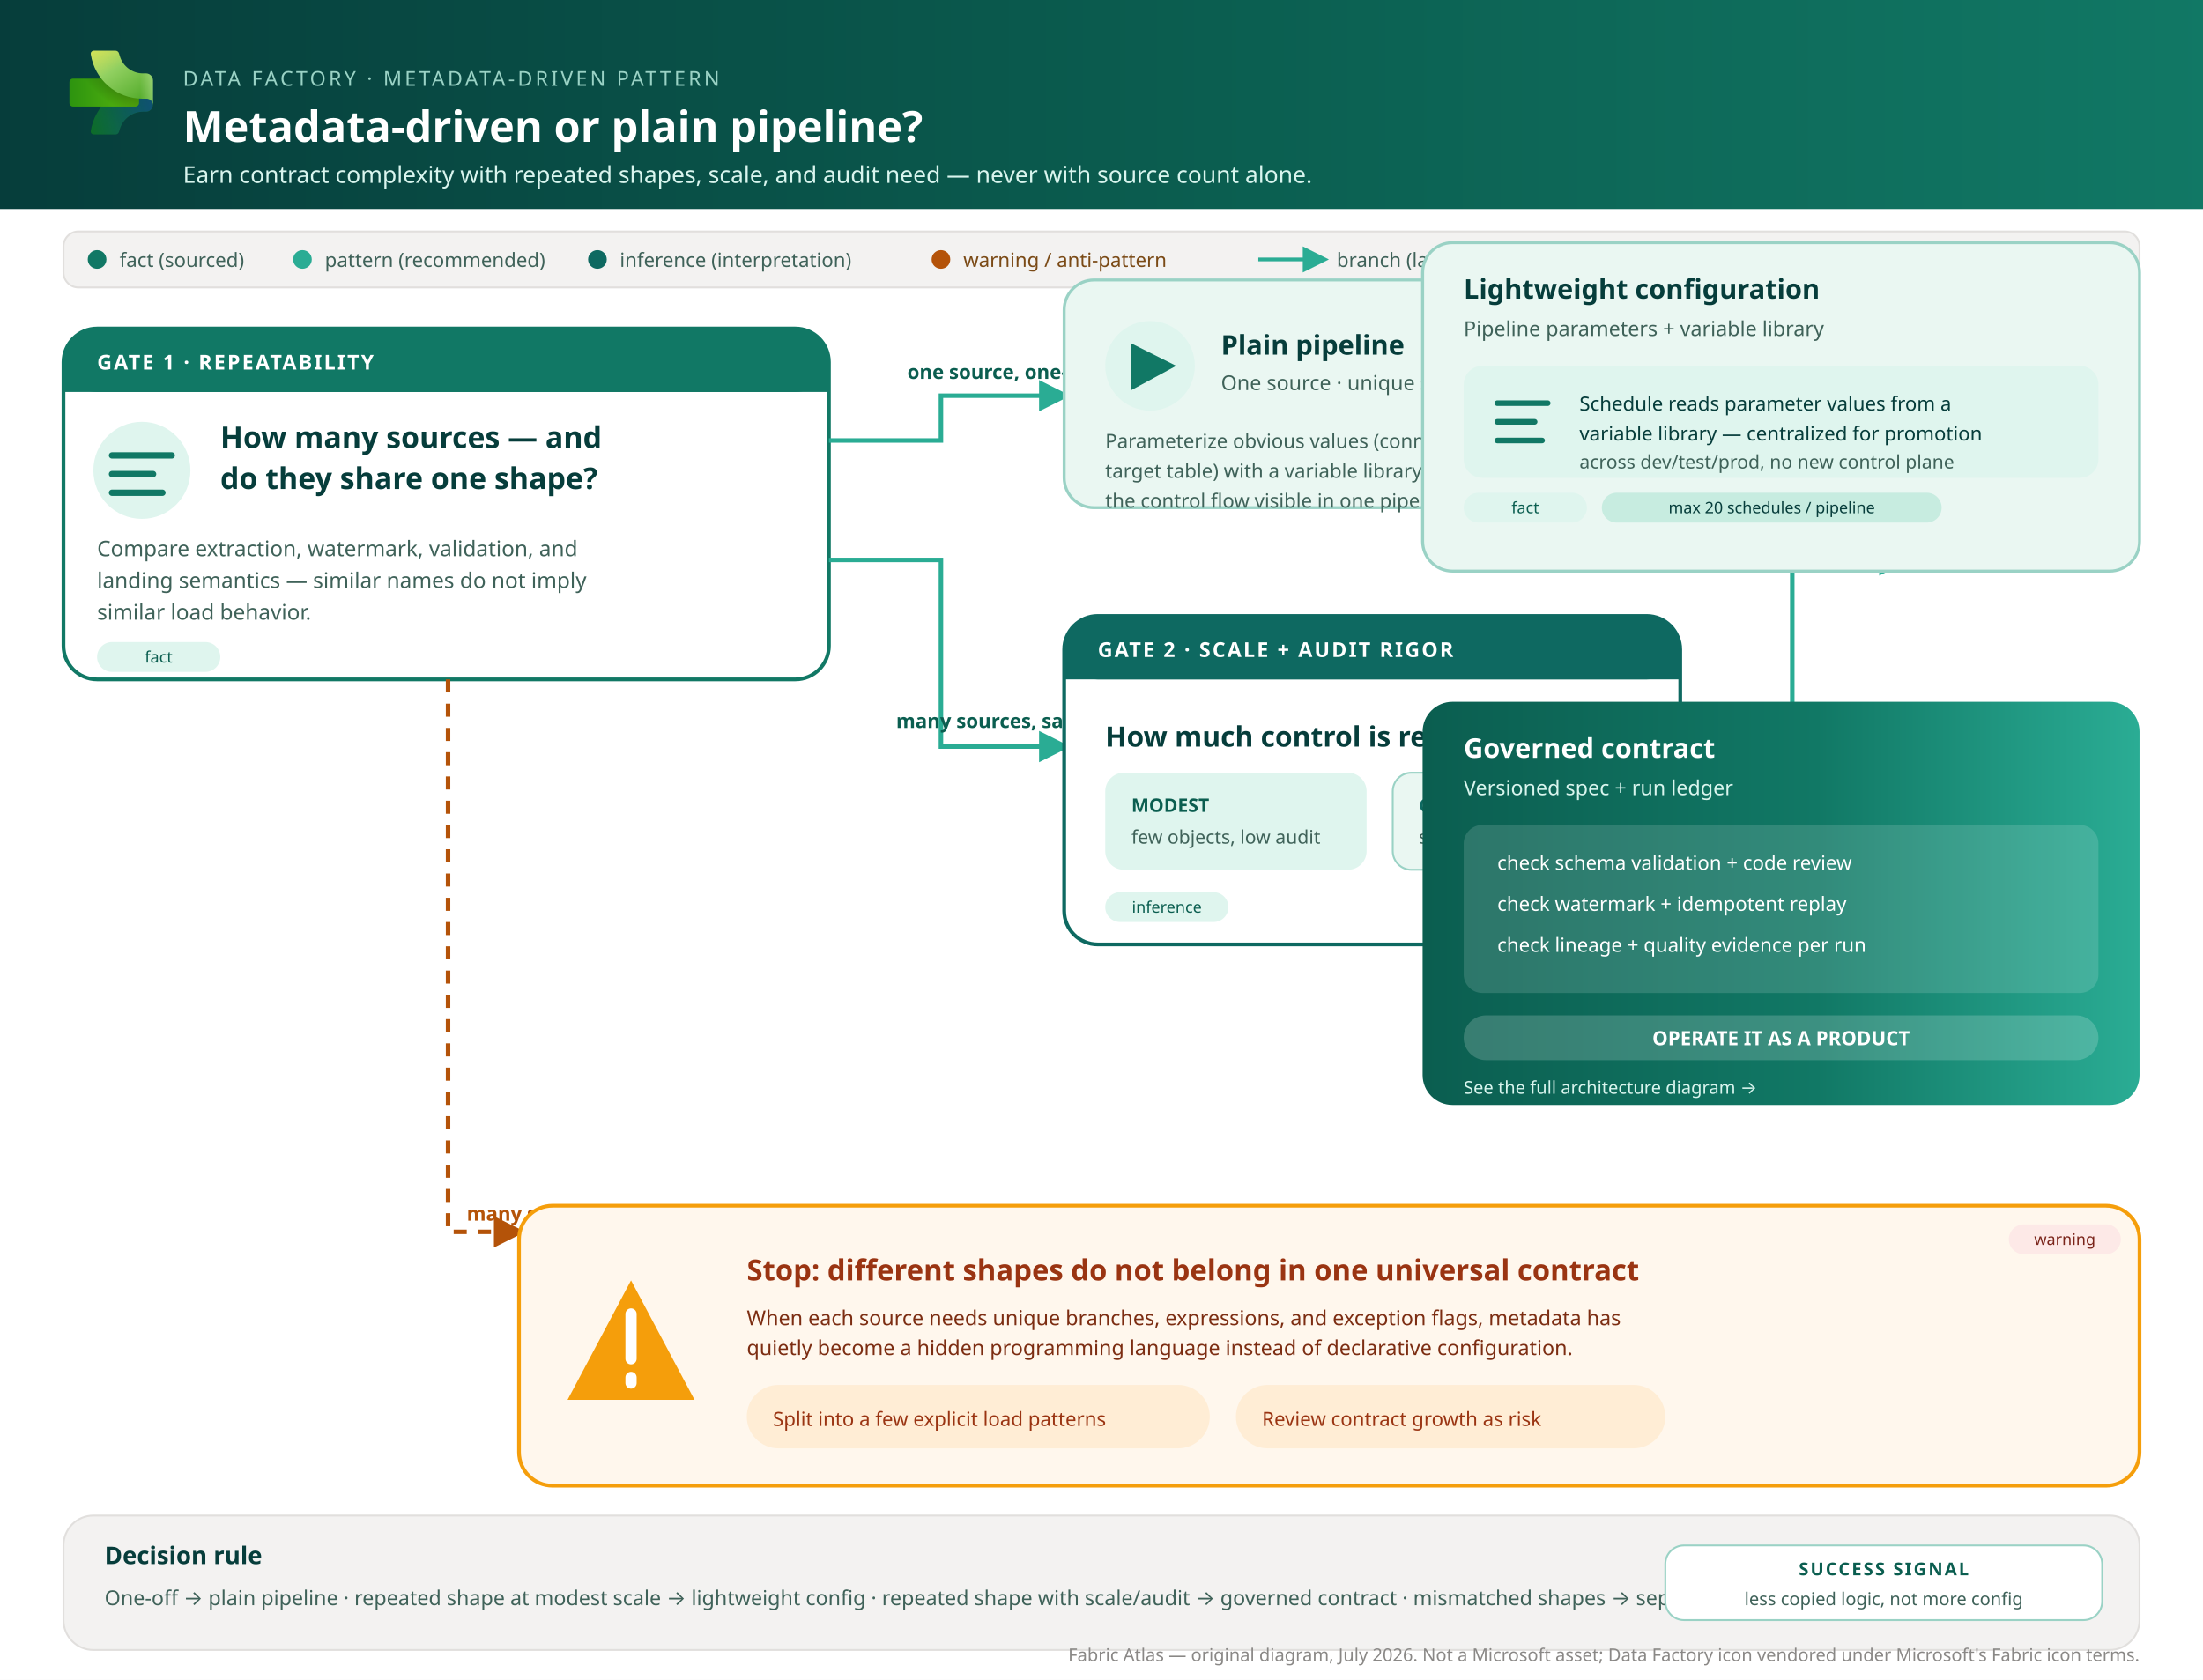
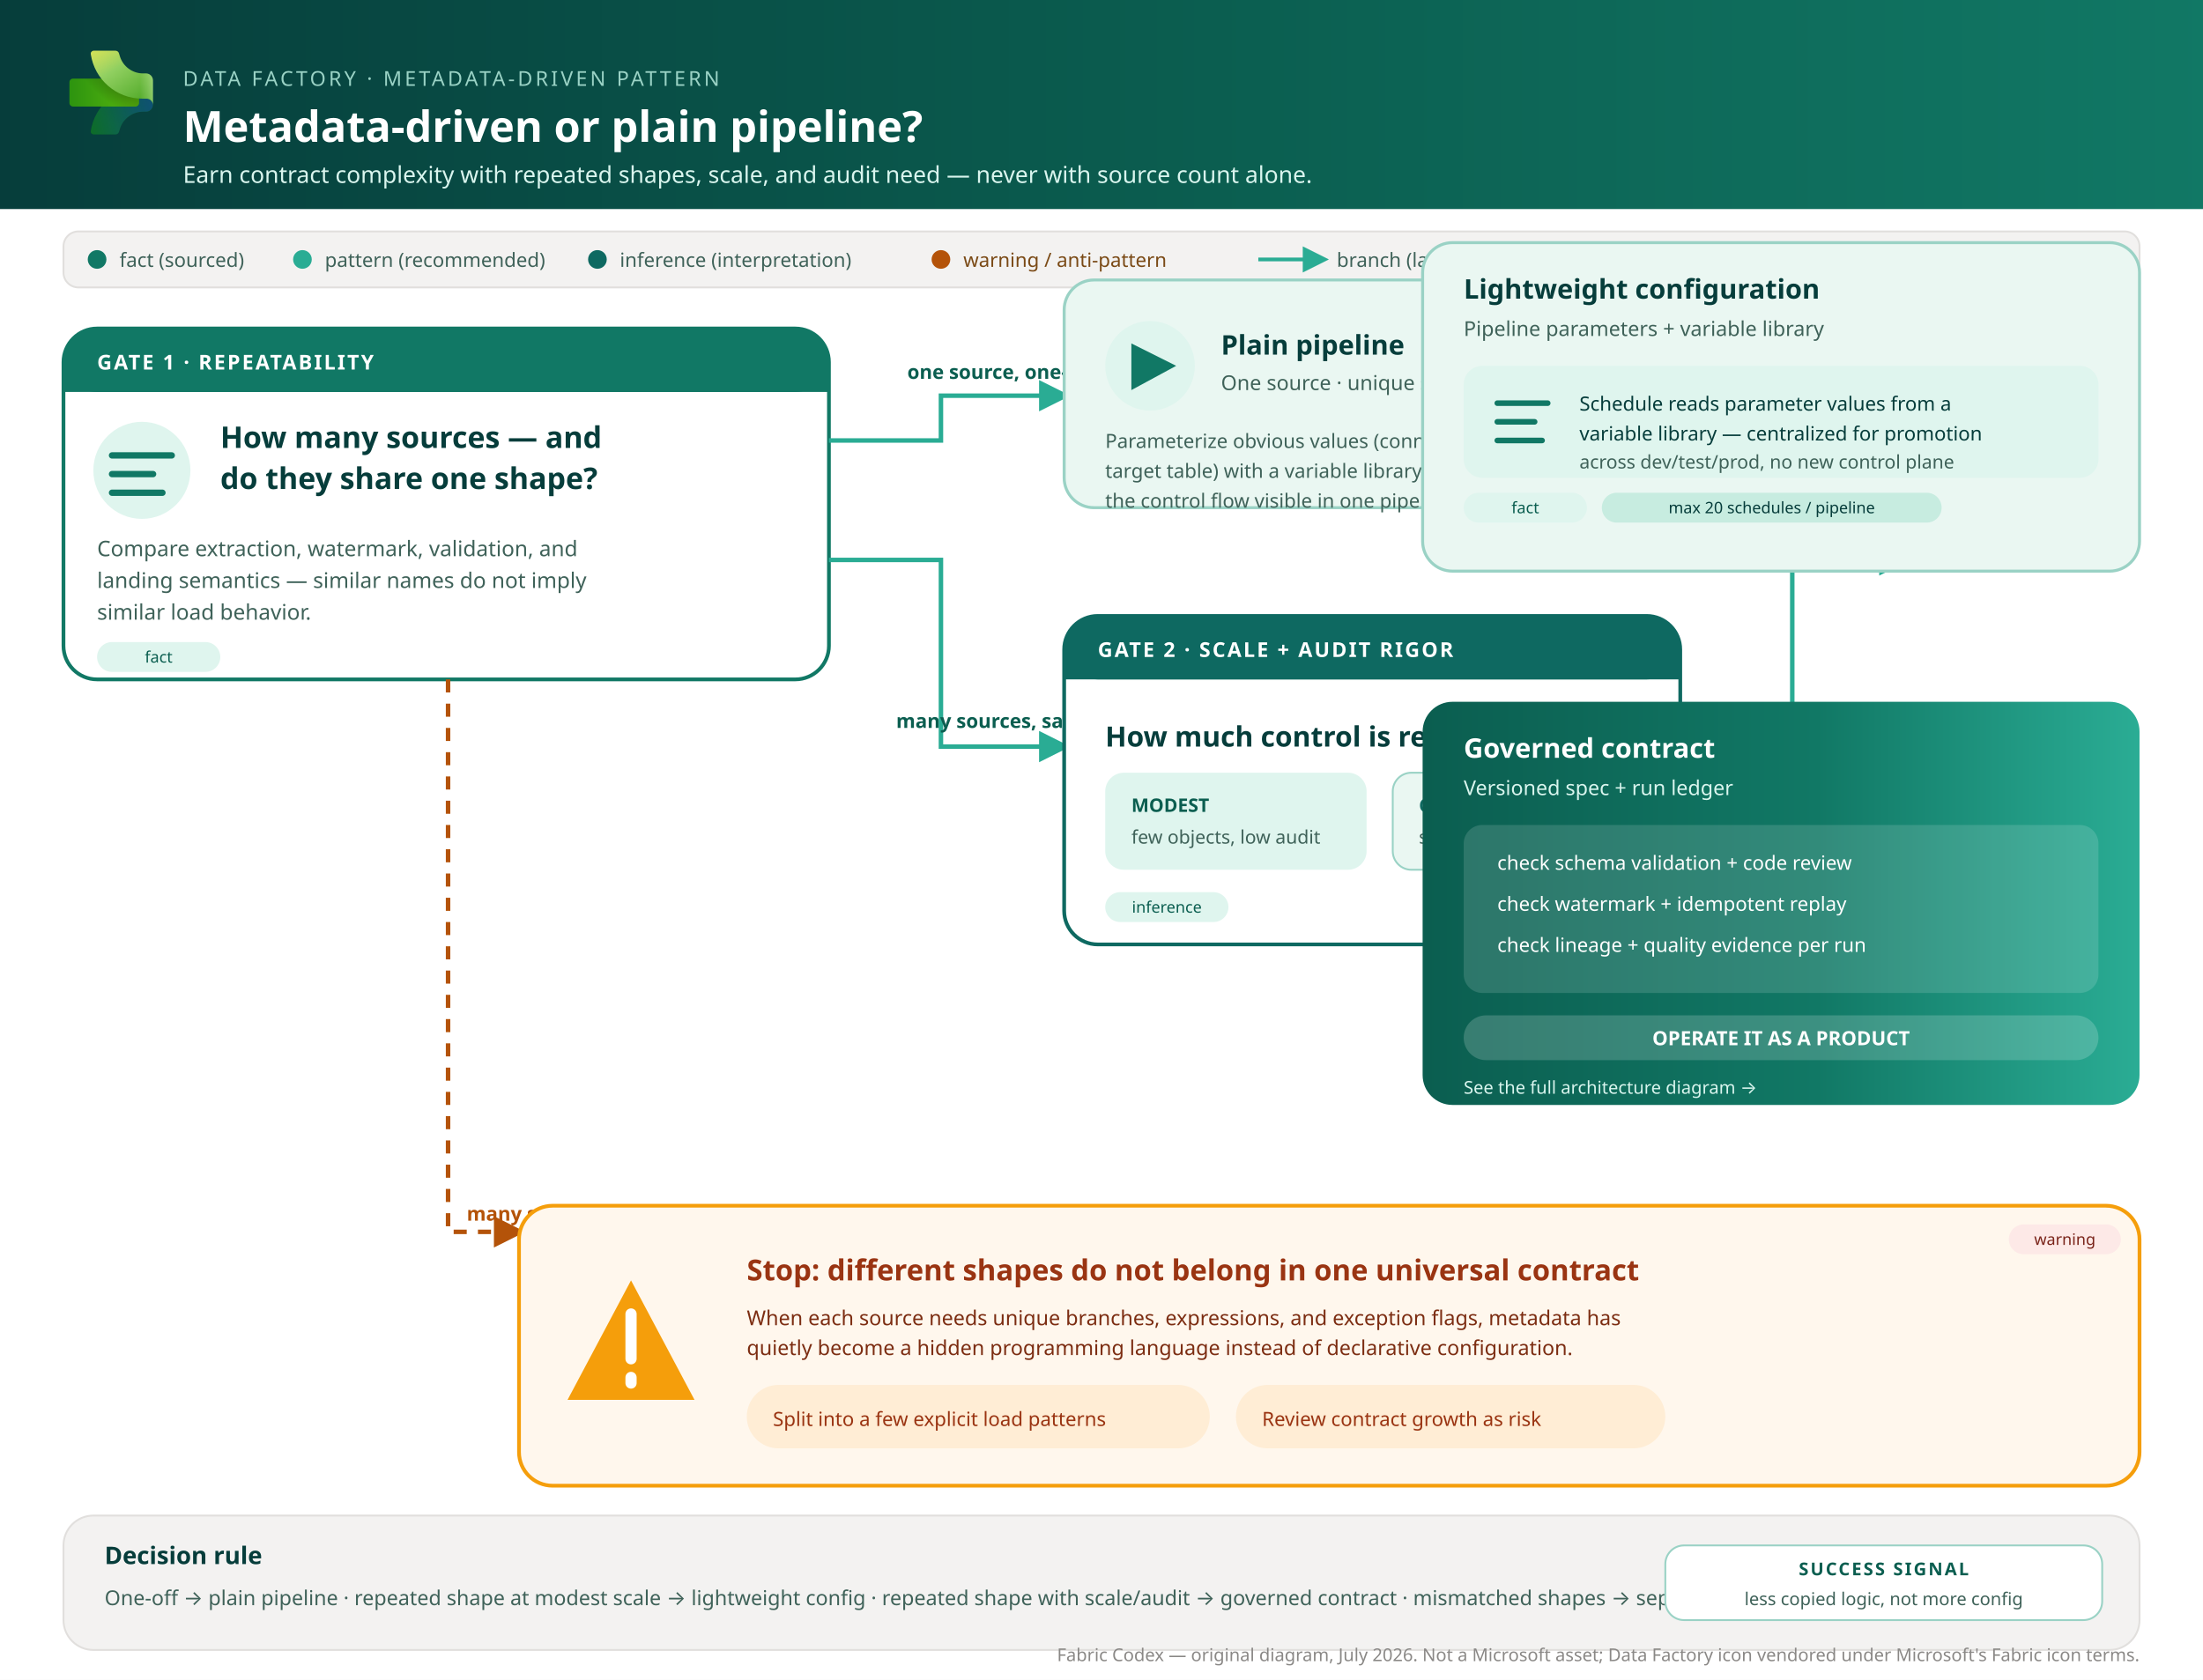
<svg xmlns="http://www.w3.org/2000/svg" viewBox="0 0 1180 900" font-family="Segoe UI, -apple-system, sans-serif" role="img" aria-labelledby="metadata-driven-architecture-decision-title metadata-driven-architecture-decision-desc" data-diagram-id="metadata-driven-architecture-decision">
  <defs>
    <linearGradient id="mdd-hdr" x1="0" y1="0" x2="1" y2="0">
      <stop offset="0" stop-color="#063D3B" />
      <stop offset="0.55" stop-color="#0B5E50" />
      <stop offset="1" stop-color="#117865" />
    </linearGradient>
    <linearGradient id="mdd-ledger" x1="0" y1="0" x2="1" y2="0">
      <stop offset="0" stop-color="#0B5E50" />
      <stop offset="0.55" stop-color="#117865" />
      <stop offset="1" stop-color="#2AAC94" />
    </linearGradient>
    <marker id="mdd-arr" viewBox="0 0 10 10" refX="8" refY="5" markerWidth="7" markerHeight="7" orient="auto-start-reverse">
      <path d="M0 0 L10 5 L0 10 z" fill="#2AAC94" />
    </marker>
    <marker id="mdd-arrDark" viewBox="0 0 10 10" refX="8" refY="5" markerWidth="7" markerHeight="7" orient="auto-start-reverse">
      <path d="M0 0 L10 5 L0 10 z" fill="#117865" />
    </marker>
    <marker id="mdd-arrWarn" viewBox="0 0 10 10" refX="8" refY="5" markerWidth="7" markerHeight="7" orient="auto-start-reverse">
      <path d="M0 0 L10 5 L0 10 z" fill="#B45309" />
    </marker>
    <linearGradient id="mdd-ic-df-a" x1="10.781" x2="30.106" y1="31.369" y2="12.082" gradientUnits="userSpaceOnUse">
      <stop offset=".26" stop-color="#0D7012" />
      <stop offset="1" stop-color="#085714" />
    </linearGradient>
    <linearGradient id="mdd-ic-df-b" x1="39.387" x2="2.72" y1="17.476" y2="25.606" gradientUnits="userSpaceOnUse">
      <stop offset=".04" stop-color="#114A8A" />
      <stop offset="1" stop-color="#0C59A3" stop-opacity="0" />
    </linearGradient>
    <linearGradient id="mdd-ic-df-c" x1="-12.6" x2="24.57" y1="15.999" y2="15.999" gradientUnits="userSpaceOnUse">
      <stop stop-color="#107C10" />
      <stop offset=".96" stop-color="#56B50E" />
    </linearGradient>
    <linearGradient id="mdd-ic-df-e" x1="31.276" x2="13.178" y1="25.56" y2="-.241" gradientUnits="userSpaceOnUse">
      <stop offset=".04" stop-color="#33980F" />
      <stop offset="1" stop-color="#BAE884" />
    </linearGradient>
    <linearGradient id="mdd-ic-df-f" x1="25.653" x2="29.858" y1="14.179" y2="14.179" gradientUnits="userSpaceOnUse">
      <stop stop-color="#E5FAC1" stop-opacity="0" />
      <stop offset=".56" stop-color="#E5FAC1" stop-opacity=".52" />
      <stop offset="1" stop-color="#E5FAC1" />
    </linearGradient>
    <linearGradient id="mdd-ic-df-g" x1="8.258" x2="19.174" y1="-11.236" y2="7.623" gradientUnits="userSpaceOnUse">
      <stop offset=".14" stop-color="#FDE100" />
      <stop offset=".98" stop-color="#FFC600" stop-opacity="0" />
    </linearGradient>
    <radialGradient id="mdd-ic-df-d" cx="0" cy="0" r="1" gradientTransform="matrix(3.9449 -5.92005 15.0847 10.05187 20.53 14.48)" gradientUnits="userSpaceOnUse">
      <stop stop-opacity=".3" />
      <stop offset="1" stop-opacity="0" />
    </radialGradient>
  </defs>
  <rect width="1180" height="900" fill="#FFFFFF" />
  <rect width="1180" height="112" fill="url(#mdd-hdr)" />
  <g data-official-icon="microsoft" data-icon-name="data_factory_32_color">
    <g transform="translate(34,24) scale(1.6)">
      <path fill="url(#mdd-ic-df-a)" d="M10.09 29.997a.955.955 0 0 1-.944-1.091c1.244-8.42 8.46-14.657 16.954-14.657h1.719c1.173 0 2.033-.7 2.033-1.876l.097-.462v8.168a2.327 2.327 0 0 1-2.326 2.331h-.964a8.15 8.15 0 0 0-7.789 5.768l-.307.994c-.154.49-.6.825-1.11.825z" />
      <path fill="url(#mdd-ic-df-b)" d="M10.09 29.997a.955.955 0 0 1-.944-1.091c1.244-8.42 8.46-14.657 16.954-14.657h1.719c1.173 0 2.033-.7 2.033-1.876l.097-.462v8.168a2.327 2.327 0 0 1-2.326 2.331h-.964a8.15 8.15 0 0 0-7.789 5.768l-.307.994c-.154.49-.6.825-1.11.825z" />
      <path fill="url(#mdd-ic-df-c)" d="M3.167 20.667A1.17 1.17 0 0 1 2 19.498V12.5a1.17 1.17 0 0 1 1.167-1.169h20.956A1.17 1.17 0 0 1 25.29 12.5v7a1.17 1.17 0 0 1-1.167 1.168z" />
      <path fill="url(#mdd-ic-df-d)" d="M3.167 20.667A1.17 1.17 0 0 1 2 19.498V12.5a1.17 1.17 0 0 1 1.167-1.169h20.956A1.17 1.17 0 0 1 25.29 12.5v7a1.17 1.17 0 0 1-1.167 1.168z" />
      <path fill="url(#mdd-ic-df-e)" d="M10.103 2a.97.97 0 0 0-.957 1.106c1.244 8.574 8.578 14.93 17.227 14.93h1.446c1.173 0 2.123.951 2.123 2.127v-8.245c0-1.288-1.04-2.33-2.326-2.33h-.964a8.15 8.15 0 0 1-7.789-5.768l-.307-.994A1.17 1.17 0 0 0 17.446 2z" />
      <path fill="url(#mdd-ic-df-f)" opacity=".4" d="M27.616 9.58h-.964a8.08 8.08 0 0 1-4.527-1.386v9.31a17.5 17.5 0 0 0 4.254.531h1.446c1.174 0 2.124.952 2.124 2.128v-8.245a2.327 2.327 0 0 0-2.326-2.33z" />
      <path fill="url(#mdd-ic-df-g)" opacity=".7" d="M10.158 2a.97.97 0 0 0-.957 1.106c1.244 8.574 8.579 14.93 17.227 14.93h1.446c1.173 0 2.123.951 2.123 2.127v-8.245c0-1.288-1.04-2.33-2.326-2.33h-.964a8.15 8.15 0 0 1-7.789-5.768l-.307-.994c-.154-.49-.6-.826-1.11-.826z" />
    </g>
  </g>
  <text x="98" y="46" font-size="11" letter-spacing="1.5" fill="#9AD2C5">DATA FACTORY · METADATA-DRIVEN PATTERN</text>
  <text x="98" y="76" font-size="23" font-weight="650" fill="#FFFFFF">Metadata-driven or plain pipeline?</text>
  <text x="98" y="98" font-size="12.5" fill="#D9F5EE">Earn contract complexity with repeated shapes, scale, and audit need — never with source count alone.</text>
  <g transform="translate(34,124)" font-size="10.5">
    <rect width="1112" height="30" rx="8" fill="#F3F2F1" stroke="#E1DFDD" />
    <circle cx="18" cy="15" r="5" fill="#117865" />
    <text x="30" y="19" fill="#3F6259">fact (sourced)</text>
    <circle cx="128" cy="15" r="5" fill="#2AAC94" />
    <text x="140" y="19" fill="#3F6259">pattern (recommended)</text>
    <circle cx="286" cy="15" r="5" fill="#0E6961" />
    <text x="298" y="19" fill="#3F6259">inference (interpretation)</text>
    <circle cx="470" cy="15" r="5" fill="#B45309" />
    <text x="482" y="19" fill="#7A4A16">warning / anti-pattern</text>
    <line x1="640" y1="15" x2="675" y2="15" stroke="#2AAC94" stroke-width="2" marker-end="url(#mdd-arr)" />
    <text x="682" y="19" fill="#3F6259">branch (labelled answer)</text>
-     <text x="1090" y="19" text-anchor="end" fill="#8A8886">Fabric Atlas original diagram, July 2026</text>
+     <text x="1090" y="19" text-anchor="end" fill="#8A8886">Fabric Codex original diagram, July 2026</text>
  </g>
  <g data-node-id="start-question" tabindex="0" aria-label="How many sources, and do they share a load shape?">
    <rect x="34" y="176" width="410" height="188" rx="18" fill="#FFFFFF" stroke="#117865" stroke-width="2" />
    <rect x="34" y="176" width="410" height="34" rx="18" fill="#117865" />
    <rect x="34" y="192" width="410" height="18" fill="#117865" />
    <text x="52" y="198" font-size="11" font-weight="700" fill="#FFFFFF" letter-spacing="1">GATE 1 · REPEATABILITY</text>
    <circle cx="76" cy="252" r="26" fill="#DFF5EE" />
    <path d="M60 244h32M60 254h22M60 264h27" stroke="#117865" stroke-width="3.4" stroke-linecap="round" />
    <text x="118" y="240" font-size="16" font-weight="650" fill="#063D3B">How many sources — and</text>
    <text x="118" y="262" font-size="16" font-weight="650" fill="#063D3B">do they share one shape?</text>
    <text x="52" y="298" font-size="11.5" fill="#3F6259">Compare extraction, watermark, validation, and</text>
    <text x="52" y="315" font-size="11.5" fill="#3F6259">landing semantics — similar names do not imply</text>
    <text x="52" y="332" font-size="11.5" fill="#3F6259">similar load behavior.</text>
    <rect x="52" y="344" width="66" height="16" rx="8" fill="#DFF5EE" />
    <text x="85" y="355" text-anchor="middle" font-size="8.5" fill="#0B5E50">fact</text>
  </g>
  <path d="M444 236 H504 V212 H570" stroke="#2AAC94" stroke-width="2.4" fill="none" marker-end="url(#mdd-arr)" />
  <text x="486" y="203" font-size="10.5" fill="#0B5E50" font-weight="600">one source, one-off shape</text>
  <g data-node-id="outcome-one-off" tabindex="0" aria-label="Keep it a plain pipeline">
    <rect x="570" y="150" width="330" height="122" rx="16" fill="#EAF7F2" stroke="#9AD2C5" stroke-width="1.6" />
    <circle cx="616" cy="196" r="24" fill="#DFF5EE" />
    <path d="M606 184l24 12-24 13z" fill="#117865" />
    <text x="654" y="190" font-size="14.5" font-weight="650" fill="#063D3B">Plain pipeline</text>
    <text x="654" y="209" font-size="11" fill="#3F6259">One source · unique shape</text>
    <text x="592" y="240" font-size="10.5" fill="#3F6259">Parameterize obvious values (connection,</text>
    <text x="592" y="256" font-size="10.5" fill="#3F6259">target table) with a variable library; keep</text>
    <text x="592" y="272" font-size="10.5" fill="#3F6259">the control flow visible in one pipeline.</text>
    <rect x="810" y="238" width="66" height="16" rx="8" fill="#DFF5EE" />
    <text x="843" y="249" text-anchor="middle" font-size="8.5" fill="#0B5E50">pattern</text>
  </g>
  <path d="M444 300 H504 V400 H570" stroke="#2AAC94" stroke-width="2.4" fill="none" marker-end="url(#mdd-arr)" />
  <text x="480" y="390" font-size="10.5" fill="#0B5E50" font-weight="600">many sources, same shape</text>
  <g data-node-id="check-scale-governance" tabindex="0" aria-label="How much scale and audit rigor is needed?">
    <rect x="570" y="330" width="330" height="176" rx="18" fill="#FFFFFF" stroke="#0E6961" stroke-width="2" />
    <rect x="570" y="330" width="330" height="34" rx="18" fill="#0E6961" />
    <rect x="570" y="346" width="330" height="18" fill="#0E6961" />
    <text x="588" y="352" font-size="11" font-weight="700" fill="#FFFFFF" letter-spacing="1">GATE 2 · SCALE + AUDIT RIGOR</text>
    <text x="592" y="400" font-size="15" font-weight="650" fill="#063D3B">How much control is required?</text>
    <g transform="translate(592,414)">
      <rect width="140" height="52" rx="10" fill="#DFF5EE" />
      <text x="14" y="21" font-size="10" font-weight="700" fill="#0B5E50">MODEST</text>
      <text x="14" y="38" font-size="10" fill="#3F6259">few objects, low audit</text>
    </g>
    <g transform="translate(746,414)">
      <rect width="140" height="52" rx="10" fill="#EAF7F2" stroke="#9AD2C5" />
      <text x="14" y="21" font-size="10" font-weight="700" fill="#0E6961">GOVERNED</text>
      <text x="14" y="38" font-size="10" fill="#3F6259">scale, audit, replay</text>
    </g>
    <rect x="592" y="478" width="66" height="16" rx="8" fill="#DFF5EE" />
    <text x="625" y="489" text-anchor="middle" font-size="8.5" fill="#0B5E50">inference</text>
  </g>
  <path d="M900 414 H960 V300 H1020" stroke="#2AAC94" stroke-width="2.4" fill="none" marker-end="url(#mdd-arr)" />
  <text x="924" y="291" font-size="10.5" fill="#0B5E50" font-weight="600">modest scale, modest audit</text>
  <g data-node-id="outcome-lightweight-config" tabindex="0" aria-label="Lightweight: pipeline parameters + variable library">
    <rect x="762" y="130" width="384" height="176" rx="16" fill="#EAF7F2" stroke="#9AD2C5" stroke-width="1.6" />
    <text x="784" y="160" font-size="14.5" font-weight="650" fill="#063D3B">Lightweight configuration</text>
    <text x="784" y="180" font-size="11" fill="#3F6259">Pipeline parameters + variable library</text>
    <g transform="translate(784,196)">
      <rect width="340" height="60" rx="10" fill="#DFF5EE" />
      <path d="M18 20h27M18 30h20M18 40h24" stroke="#117865" stroke-width="3" stroke-linecap="round" />
      <text x="62" y="24" font-size="10.5" fill="#063D3B">Schedule reads parameter values from a</text>
      <text x="62" y="40" font-size="10.5" fill="#063D3B">variable library — centralized for promotion</text>
      <text x="62" y="55" font-size="10" fill="#3F6259">across dev/test/prod, no new control plane</text>
    </g>
    <rect x="784" y="264" width="66" height="16" rx="8" fill="#DFF5EE" />
    <text x="817" y="275" text-anchor="middle" font-size="8.5" fill="#0B5E50">fact</text>
    <rect x="858" y="264" width="182" height="16" rx="8" fill="#C7ECE0" />
    <text x="949" y="275" text-anchor="middle" font-size="8.5" fill="#063D3B">max 20 schedules / pipeline</text>
  </g>
  <path d="M900 466 H960 V546 H1020" stroke="#0E6961" stroke-width="2.4" fill="none" marker-end="url(#mdd-arrDark)" />
  <text x="924" y="537" font-size="10.5" fill="#0E6961" font-weight="600">larger scale or audit-driven</text>
  <g data-node-id="outcome-externalized-contract" tabindex="0" aria-label="Externalized: versioned contract + run ledger">
    <rect x="762" y="376" width="384" height="216" rx="16" fill="url(#mdd-ledger)" />
    <text x="784" y="406" font-size="14.5" font-weight="650" fill="#FFFFFF">Governed contract</text>
    <text x="784" y="426" font-size="11" fill="#D9F5EE">Versioned spec + run ledger</text>
    <g transform="translate(784,442)">
      <rect width="340" height="90" rx="10" fill="#FFFFFF" opacity="0.14" />
      <text x="18" y="24" font-size="10.5" fill="#FFFFFF">check schema validation + code review</text>
      <text x="18" y="46" font-size="10.5" fill="#FFFFFF">check watermark + idempotent replay</text>
      <text x="18" y="68" font-size="10.5" fill="#FFFFFF">check lineage + quality evidence per run</text>
    </g>
    <rect x="784" y="544" width="340" height="24" rx="12" fill="#FFFFFF" opacity="0.18" />
    <text x="954" y="560" text-anchor="middle" font-size="10.5" font-weight="650" fill="#FFFFFF">OPERATE IT AS A PRODUCT</text>
    <text x="784" y="586" font-size="9.5" fill="#D9F5EE">See the full architecture diagram →</text>
  </g>
  <path d="M240 364 V660 H278" stroke="#B45309" stroke-width="2.4" stroke-dasharray="7 6" fill="none" marker-end="url(#mdd-arrWarn)" />
  <text x="250" y="654" font-size="10.5" fill="#B45309" font-weight="600">many sources, different shapes</text>
  <g data-node-id="outcome-shape-mismatch-warning" tabindex="0" aria-label="Anti-pattern: forcing mismatched shapes into one contract">
    <rect x="278" y="646" width="868" height="150" rx="18" fill="#FFF7ED" stroke="#F59E0B" stroke-width="2" />
    <path d="M304 750l34-64 34 64z" fill="#F59E0B" />
    <path d="M338 704v24M338 738v3" stroke="#FFFFFF" stroke-width="6" stroke-linecap="round" />
    <text x="400" y="686" font-size="15.5" font-weight="650" fill="#9A3412">Stop: different shapes do not belong in one universal contract</text>
    <text x="400" y="710" font-size="11" fill="#7C2D12">When each source needs unique branches, expressions, and exception flags, metadata has</text>
    <text x="400" y="726" font-size="11" fill="#7C2D12">quietly become a hidden programming language instead of declarative configuration.</text>
    <g transform="translate(400,742)">
      <rect width="248" height="34" rx="17" fill="#FFEDD5" />
      <text x="14" y="22" font-size="10.5" fill="#9A3412">Split into a few explicit load patterns</text>
    </g>
    <g transform="translate(662,742)">
      <rect width="230" height="34" rx="17" fill="#FFEDD5" />
      <text x="14" y="22" font-size="10.5" fill="#9A3412">Review contract growth as risk</text>
    </g>
    <rect x="1076" y="656" width="60" height="16" rx="8" fill="#FDE9E7" />
    <text x="1106" y="667" text-anchor="middle" font-size="8.5" fill="#7A241A">warning</text>
  </g>
  <g transform="translate(34,812)">
    <rect width="1112" height="72" rx="16" fill="#F3F2F1" stroke="#E1DFDD" />
    <text x="22" y="26" font-size="13" font-weight="650" fill="#063D3B">Decision rule</text>
    <text x="22" y="48" font-size="11" fill="#3F6259">One-off → plain pipeline · repeated shape at modest scale → lightweight config · repeated shape with scale/audit → governed contract · mismatched shapes → separate explicit patterns.</text>
    <rect x="858" y="16" width="234" height="40" rx="10" fill="#FFFFFF" stroke="#9AD2C5" />
    <text x="975" y="32" text-anchor="middle" font-size="9.5" font-weight="700" fill="#0B5E50" letter-spacing="1">SUCCESS SIGNAL</text>
    <text x="975" y="48" text-anchor="middle" font-size="9.5" fill="#3F6259">less copied logic, not more config</text>
  </g>
-   <text x="1146" y="890" text-anchor="end" font-size="9.5" fill="#8A8886">Fabric Atlas — original diagram, July 2026. Not a Microsoft asset; Data Factory icon vendored under Microsoft's Fabric icon terms.</text>
+   <text x="1146" y="890" text-anchor="end" font-size="9.5" fill="#8A8886">Fabric Codex — original diagram, July 2026. Not a Microsoft asset; Data Factory icon vendored under Microsoft's Fabric icon terms.</text>
</svg>
